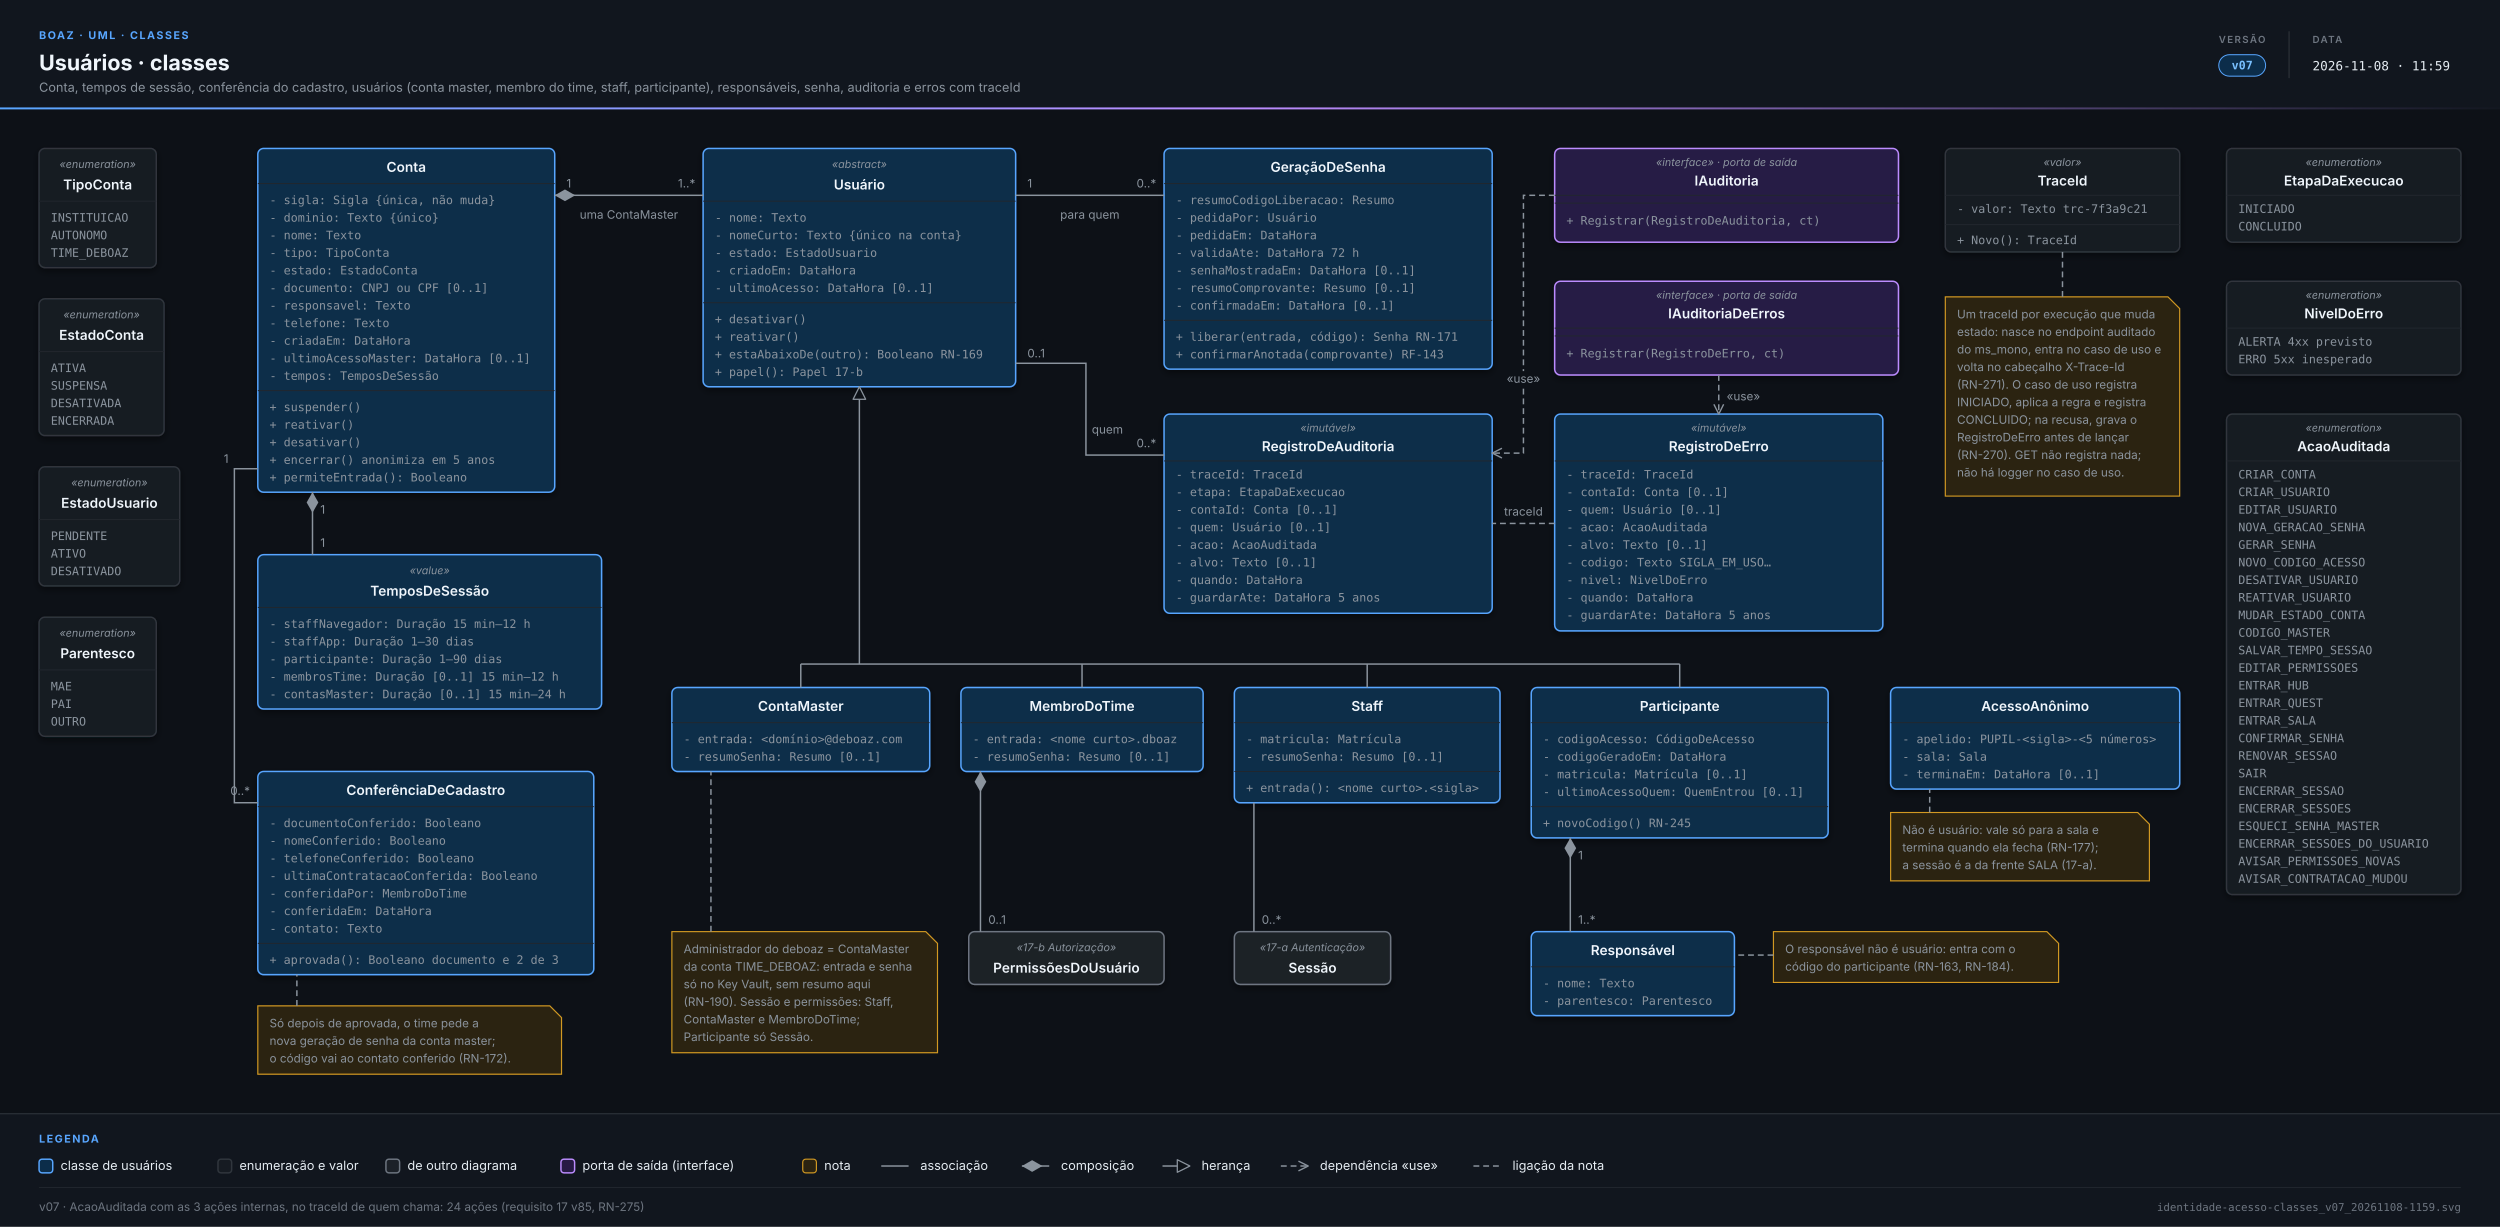
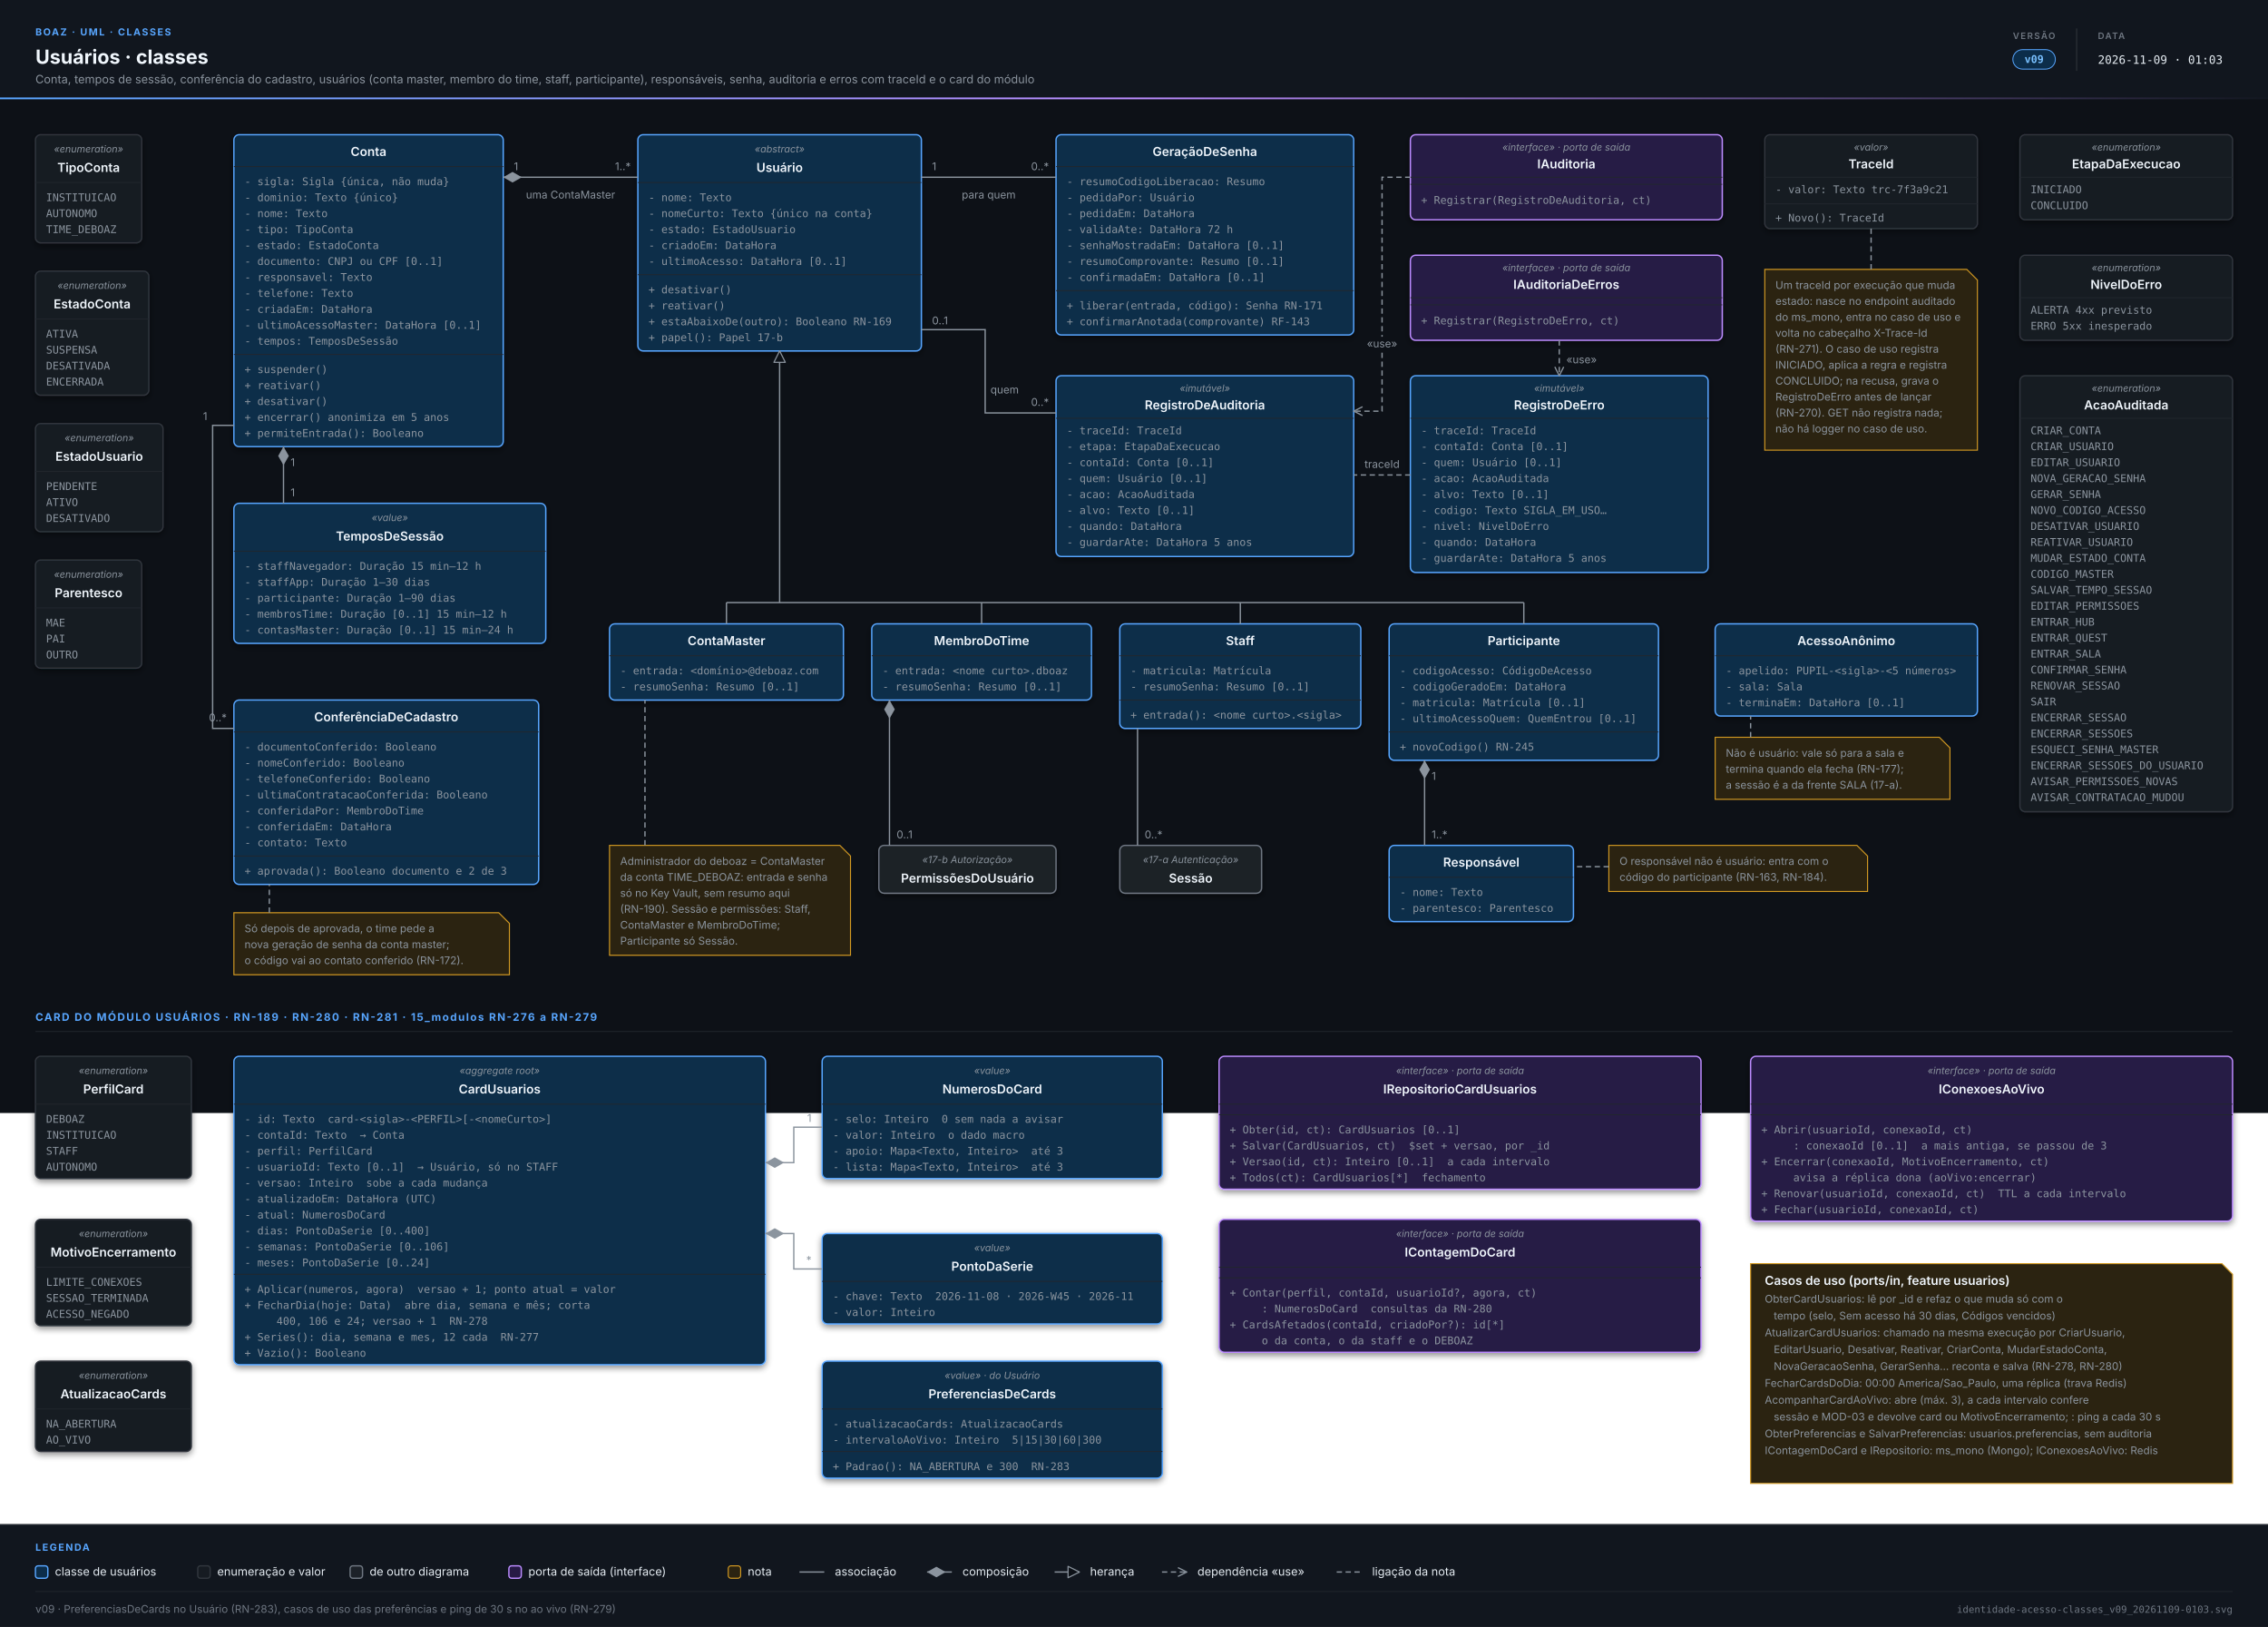
- <svg xmlns="http://www.w3.org/2000/svg" viewBox="0 0 2560 1256" width="2560" height="1256">
+ <svg xmlns="http://www.w3.org/2000/svg" viewBox="0 0 2560 1836" width="2560" height="1836">
  <style>
    /* ── base ─────────────────────────────────────────── */
    .bg            { fill: #0d1117; }
    :root          { background: #0d1117; } /* aberto sozinho no navegador, o fundo escuro cobre a janela toda */
    text           { font-family: Inter, "Segoe UI", Roboto, "Helvetica Neue", Helvetica, Arial, sans-serif; font-size: 13px; fill: #e6edf3; }
    .title         { font-size: 22px; font-weight: 700; fill: #f0f6fc; }
    .subtitle      { font-size: 13px; fill: #8b949e; }
    .section       { font-size: 12px; font-weight: 700; letter-spacing: 0.12em; fill: #58a6ff; }
    .label         { font-size: 13px; fill: #e6edf3; }
    .label-strong  { font-size: 14px; font-weight: 600; fill: #f0f6fc; }
    .label-underline { text-decoration: underline; }
    .muted         { font-size: 12px; fill: #8b949e; }
    .mono          { font-family: "JetBrains Mono", "SF Mono", Menlo, Consolas, monospace; font-size: 12px; fill: #8b949e; }
    .divider       { stroke: #21262d; stroke-width: 1; }
    .panel         { fill: #10151c; stroke: #21262d; stroke-width: 1; }

    /* ── nós: uma cor por papel, no máximo 4 por diagrama ── */
    .node          { fill: #161b22; stroke: #30363d; stroke-width: 1.5; }
    .node-face     { fill: #21262d; stroke: #30363d; stroke-width: 1.5; stroke-linejoin: round; }
    .node-blue     { fill: #0c2d4a; stroke: #58a6ff; stroke-width: 1.5; }
    .node-green    { fill: #0f2e1b; stroke: #3fb950; stroke-width: 1.5; }
    .node-purple   { fill: #271a45; stroke: #bc8cff; stroke-width: 1.5; }
    .node-orange   { fill: #3a2410; stroke: #f0883e; stroke-width: 1.5; }
    .node-red      { fill: #3b1219; stroke: #f85149; stroke-width: 1.5; }
    .node-external { fill: #1c2128; stroke: #6e7681; stroke-width: 1.5; }

    /* ── fronteiras (conta, região, rede, módulo) ─────── */
    .boundary       { fill: #161b22; fill-opacity: 0.35; stroke: #484f58; stroke-width: 1.2; stroke-dasharray: 6 4; }
    .boundary-label { font-size: 11px; font-weight: 600; letter-spacing: 0.08em; fill: #8b949e; }

    /* ── arestas e comunicação ─────────────────────────── */
    .edge          { fill: none; stroke: #8b949e; stroke-width: 1.5; }
    .edge-accent   { fill: none; stroke: #58a6ff; stroke-width: 1.8; }
    .edge-async    { stroke-dasharray: 6 4; }
    .edge-data     { stroke-dasharray: 1 5; stroke-linecap: round; stroke-width: 2.2; }
    .edge-label-bg { fill: #0d1117; }
    .arrow-head    { fill: #8b949e; }
    .arrow-accent  { fill: #58a6ff; }
    .lifeline      { stroke: #30363d; stroke-width: 1.2; stroke-dasharray: 4 4; }
    .chip          { fill: #21262d; stroke: #30363d; stroke-width: 1; }
    .chip-text     { font-family: "JetBrains Mono", "SF Mono", Menlo, Consolas, monospace; font-size: 11px; fill: #c9d1d9; }

    /* ── ícones neutros (#ic-*, #uml-*) ───────────────── */
    .ico           { fill: none; stroke: #c9d1d9; stroke-width: 1.5; stroke-linecap: round; stroke-linejoin: round; }
    .ico-fill      { fill: #c9d1d9; }
    .ico-solid     { fill: #161b22; stroke: #c9d1d9; stroke-width: 1.5; stroke-linejoin: round; }

    /* ── notação UML ───────────────────────────────────── */
    .ink           { fill: #e6edf3; }
    .ink-ring      { fill: none; stroke: #e6edf3; stroke-width: 1.5; }
    .node-note     { fill: #2b2311; stroke: #d29922; stroke-width: 1.2; }
    .uml-keyword   { font-size: 11px; font-style: italic; fill: #8b949e; }
    .activation    { fill: #21262d; stroke: #8b949e; stroke-width: 1.2; }
    .frame-tag     { fill: #21262d; stroke: #484f58; stroke-width: 1.2; }
    .frame-op      { font-size: 11px; font-weight: 700; fill: #c9d1d9; }
    .arrow-open    { fill: none; stroke: #8b949e; stroke-width: 1.4; stroke-linejoin: round; }
    .arrow-hollow  { fill: #0d1117; stroke: #8b949e; stroke-width: 1.2; stroke-linejoin: round; }

    /* ── marca d'água: topo e rodapé (seção 7) ────────── */
    .wm-band       { fill: #11161e; }
    .wm-accent     { fill: url(#marca-acento); }
    .wm-sep        { stroke: #30363d; stroke-width: 1; }
    .wm-frame      { fill: none; stroke: #30363d; stroke-width: 1; }
    .wm-eyebrow    { font-size: 11px; font-weight: 700; letter-spacing: 0.14em; fill: #58a6ff; }
    .wm-meta-label { font-size: 10px; font-weight: 600; letter-spacing: 0.14em; fill: #6e7681; }
    .wm-meta-value { font-family: "JetBrains Mono", "SF Mono", Menlo, Consolas, monospace; font-size: 13px; fill: #e6edf3; }
    .wm-badge      { fill: #0c2d4a; stroke: #58a6ff; stroke-width: 1; }
    .wm-badge-text { font-family: "JetBrains Mono", "SF Mono", Menlo, Consolas, monospace; font-size: 12px; font-weight: 700; fill: #79c0ff; }
    .wm-file       { font-family: "JetBrains Mono", "SF Mono", Menlo, Consolas, monospace; font-size: 11px; fill: #6e7681; }
    .footer        { font-size: 12px; fill: #6e7681; }
  </style>
  <defs>
    <marker id="seta" viewBox="0 0 10 10" refX="9" refY="5" markerWidth="7" markerHeight="7" orient="auto-start-reverse">
      <path d="M0,0 L10,5 L0,10 z" class="arrow-head" />
    </marker>
    <marker id="seta-destaque" viewBox="0 0 10 10" refX="9" refY="5" markerWidth="7" markerHeight="7" orient="auto-start-reverse">
      <path d="M0,0 L10,5 L0,10 z" class="arrow-accent" />
    </marker>
    <marker id="seta-aberta" viewBox="-1 -1 12 12" refX="10" refY="5" markerWidth="8" markerHeight="8" orient="auto-start-reverse">
      <path d="M0,0 L10,5 L0,10" class="arrow-open" />
    </marker>
    <marker id="heranca" viewBox="-1 -1 14 14" refX="12" refY="6" markerWidth="10" markerHeight="10" orient="auto-start-reverse">
      <path d="M0,0 L12,6 L0,12 z" class="arrow-hollow" />
    </marker>
    <marker id="extensao" viewBox="-1 -1 14 14" refX="12" refY="6" markerWidth="10" markerHeight="10" orient="auto-start-reverse">
      <path d="M0,0 L12,6 L0,12 z" class="arrow-head" />
    </marker>
    <marker id="composicao" viewBox="-1 -1 16 10" refX="14" refY="4" markerWidth="16" markerHeight="11" orient="auto-start-reverse">
      <path d="M0,4 L7,0 L14,4 L7,8 z" class="arrow-head" />
    </marker>
    <marker id="agregacao" viewBox="-1 -1 16 10" refX="14" refY="4" markerWidth="16" markerHeight="11" orient="auto-start-reverse">
      <path d="M0,4 L7,0 L14,4 L7,8 z" class="arrow-hollow" />
    </marker>
    <marker id="er-um" viewBox="0 0 16 12" refX="16" refY="6" markerWidth="16" markerHeight="12" markerUnits="userSpaceOnUse" orient="auto-start-reverse">
      <path d="M6,0 V12 M10,0 V12" class="arrow-open" />
    </marker>
    <marker id="er-muitos" viewBox="0 0 16 12" refX="16" refY="6" markerWidth="16" markerHeight="12" markerUnits="userSpaceOnUse" orient="auto-start-reverse">
      <path d="M4,0 V12 M6,6 L16,0 M6,6 L16,12" class="arrow-open" />
    </marker>
    <filter id="sombra" x="-10%" y="-10%" width="120%" height="140%">
      <feDropShadow dx="0" dy="3" stdDeviation="4" flood-color="#000000" flood-opacity="0.45" />
    </filter>
    <linearGradient id="marca-acento" x1="0" y1="0" x2="1" y2="0">
      <stop offset="0" stop-color="#58a6ff" />
      <stop offset="0.5" stop-color="#bc8cff" />
      <stop offset="1" stop-color="#bc8cff" stop-opacity="0" />
    </linearGradient>
  </defs>
  <rect class="bg" x="0" y="0" width="2560" height="1256" />
  <g id="marca-topo">
    <rect class="wm-band" x="0" y="0" width="2560" height="112" />
    <rect class="wm-accent" x="0" y="110" width="2560" height="2" />
    <text class="wm-eyebrow" x="40" y="40">BOAZ · UML · CLASSES</text>
    <text class="title" x="40" y="72">Usuários · classes</text>
-     <text class="subtitle" x="40" y="94">Conta, tempos de sessão, conferência do cadastro, usuários (conta master, membro do time, staff, participante), responsáveis, senha, auditoria e erros com traceId</text>
+     <text class="subtitle" x="40" y="94">Conta, tempos de sessão, conferência do cadastro, usuários (conta master, membro do time, staff, participante), responsáveis, senha, auditoria e erros com traceId e o card do módulo</text>
    <text class="wm-meta-label" x="2272" y="44">VERSÃO</text>
    <rect class="wm-badge" x="2272" y="56" width="48" height="22" rx="11" />
-     <text class="wm-badge-text" x="2296" y="71" text-anchor="middle">v07</text>
+     <text class="wm-badge-text" x="2296" y="71" text-anchor="middle">v09</text>
    <line class="wm-sep" x1="2344" y1="32" x2="2344" y2="80" />
    <text class="wm-meta-label" x="2368" y="44">DATA</text>
-     <text class="wm-meta-value" x="2368" y="72">2026-11-08 · 11:59</text>
+     <text class="wm-meta-value" x="2368" y="72">2026-11-09 · 01:03</text>
  </g>
  <g id="desenho" transform="translate(0,152)">
    <g id="tipo-conta" filter="url(#sombra)">
      <rect class="node" x="40" y="0" width="120" height="122" rx="6" />
    </g>
    <text class="uml-keyword" x="100.0" y="20" text-anchor="middle">«enumeration»</text>
    <text class="label-strong" x="100.0" y="42" text-anchor="middle">TipoConta</text>
    <line class="divider" x1="40" y1="54" x2="160" y2="54" />
    <text class="mono" x="52" y="75">INSTITUICAO</text>
    <text class="mono" x="52" y="93">AUTONOMO</text>
    <text class="mono" x="52" y="111">TIME_DEBOAZ</text>
    <g id="estado-conta" filter="url(#sombra)">
      <rect class="node" x="40" y="154" width="128" height="140" rx="6" />
    </g>
    <text class="uml-keyword" x="104.0" y="174" text-anchor="middle">«enumeration»</text>
    <text class="label-strong" x="104.0" y="196" text-anchor="middle">EstadoConta</text>
    <line class="divider" x1="40" y1="208" x2="168" y2="208" />
    <text class="mono" x="52" y="229">ATIVA</text>
    <text class="mono" x="52" y="247">SUSPENSA</text>
    <text class="mono" x="52" y="265">DESATIVADA</text>
    <text class="mono" x="52" y="283">ENCERRADA</text>
    <g id="estado-usuario" filter="url(#sombra)">
      <rect class="node" x="40" y="326" width="144" height="122" rx="6" />
    </g>
    <text class="uml-keyword" x="112.0" y="346" text-anchor="middle">«enumeration»</text>
    <text class="label-strong" x="112.0" y="368" text-anchor="middle">EstadoUsuario</text>
    <line class="divider" x1="40" y1="380" x2="184" y2="380" />
    <text class="mono" x="52" y="401">PENDENTE</text>
    <text class="mono" x="52" y="419">ATIVO</text>
    <text class="mono" x="52" y="437">DESATIVADO</text>
    <g id="parentesco" filter="url(#sombra)">
      <rect class="node" x="40" y="480" width="120" height="122" rx="6" />
    </g>
    <text class="uml-keyword" x="100.0" y="500" text-anchor="middle">«enumeration»</text>
    <text class="label-strong" x="100.0" y="522" text-anchor="middle">Parentesco</text>
    <line class="divider" x1="40" y1="534" x2="160" y2="534" />
    <text class="mono" x="52" y="555">MAE</text>
    <text class="mono" x="52" y="573">PAI</text>
    <text class="mono" x="52" y="591">OUTRO</text>
    <g id="conta" filter="url(#sombra)">
      <rect class="node-blue" x="264" y="0" width="304" height="352" rx="6" />
    </g>
    <text class="label-strong" x="416.0" y="24" text-anchor="middle">Conta</text>
    <line class="divider" x1="264" y1="36" x2="568" y2="36" />
    <text class="mono" x="276" y="57">- sigla: Sigla {única, não muda}</text>
    <text class="mono" x="276" y="75">- dominio: Texto {único}</text>
    <text class="mono" x="276" y="93">- nome: Texto</text>
    <text class="mono" x="276" y="111">- tipo: TipoConta</text>
    <text class="mono" x="276" y="129">- estado: EstadoConta</text>
    <text class="mono" x="276" y="147">- documento: CNPJ ou CPF [0..1]</text>
    <text class="mono" x="276" y="165">- responsavel: Texto</text>
    <text class="mono" x="276" y="183">- telefone: Texto</text>
    <text class="mono" x="276" y="201">- criadaEm: DataHora</text>
    <text class="mono" x="276" y="219">- ultimoAcessoMaster: DataHora [0..1]</text>
    <text class="mono" x="276" y="237">- tempos: TemposDeSessão</text>
    <line class="divider" x1="264" y1="248" x2="568" y2="248" />
    <text class="mono" x="276" y="269">+ suspender()</text>
    <text class="mono" x="276" y="287">+ reativar()</text>
    <text class="mono" x="276" y="305">+ desativar()</text>
    <text class="mono" x="276" y="323">+ encerrar()  anonimiza em 5 anos</text>
    <text class="mono" x="276" y="341">+ permiteEntrada(): Booleano</text>
    <g id="tempos" filter="url(#sombra)">
      <rect class="node-blue" x="264" y="416" width="352" height="158" rx="6" />
    </g>
    <text class="uml-keyword" x="440.0" y="436" text-anchor="middle">«value»</text>
    <text class="label-strong" x="440.0" y="458" text-anchor="middle">TemposDeSessão</text>
    <line class="divider" x1="264" y1="470" x2="616" y2="470" />
    <text class="mono" x="276" y="491">- staffNavegador: Duração  15 min–12 h</text>
    <text class="mono" x="276" y="509">- staffApp: Duração  1–30 dias</text>
    <text class="mono" x="276" y="527">- participante: Duração  1–90 dias</text>
    <text class="mono" x="276" y="545">- membrosTime: Duração [0..1]  15 min–12 h</text>
    <text class="mono" x="276" y="563">- contasMaster: Duração [0..1]  15 min–24 h</text>
    <g id="conferencia" filter="url(#sombra)">
      <rect class="node-blue" x="264" y="638" width="344" height="208" rx="6" />
    </g>
    <text class="label-strong" x="436.0" y="662" text-anchor="middle">ConferênciaDeCadastro</text>
    <line class="divider" x1="264" y1="674" x2="608" y2="674" />
    <text class="mono" x="276" y="695">- documentoConferido: Booleano</text>
    <text class="mono" x="276" y="713">- nomeConferido: Booleano</text>
    <text class="mono" x="276" y="731">- telefoneConferido: Booleano</text>
    <text class="mono" x="276" y="749">- ultimaContratacaoConferida: Booleano</text>
    <text class="mono" x="276" y="767">- conferidaPor: MembroDoTime</text>
    <text class="mono" x="276" y="785">- conferidaEm: DataHora</text>
    <text class="mono" x="276" y="803">- contato: Texto</text>
    <line class="divider" x1="264" y1="814" x2="608" y2="814" />
    <text class="mono" x="276" y="835">+ aprovada(): Booleano  documento e 2 de 3</text>
    <g id="usuario" filter="url(#sombra)">
      <rect class="node-blue" x="720" y="0" width="320" height="244" rx="6" />
    </g>
    <text class="uml-keyword" x="880.0" y="20" text-anchor="middle">«abstract»</text>
    <text class="label-strong" x="880.0" y="42" text-anchor="middle">Usuário</text>
    <line class="divider" x1="720" y1="54" x2="1040" y2="54" />
    <text class="mono" x="732" y="75">- nome: Texto</text>
    <text class="mono" x="732" y="93">- nomeCurto: Texto {único na conta}</text>
    <text class="mono" x="732" y="111">- estado: EstadoUsuario</text>
    <text class="mono" x="732" y="129">- criadoEm: DataHora</text>
    <text class="mono" x="732" y="147">- ultimoAcesso: DataHora [0..1]</text>
    <line class="divider" x1="720" y1="158" x2="1040" y2="158" />
    <text class="mono" x="732" y="179">+ desativar()</text>
    <text class="mono" x="732" y="197">+ reativar()</text>
    <text class="mono" x="732" y="215">+ estaAbaixoDe(outro): Booleano  RN-169</text>
    <text class="mono" x="732" y="233">+ papel(): Papel  17-b</text>
    <g id="geracao" filter="url(#sombra)">
      <rect class="node-blue" x="1192" y="0" width="336" height="226" rx="6" />
    </g>
    <text class="label-strong" x="1360.0" y="24" text-anchor="middle">GeraçãoDeSenha</text>
    <line class="divider" x1="1192" y1="36" x2="1528" y2="36" />
    <text class="mono" x="1204" y="57">- resumoCodigoLiberacao: Resumo</text>
    <text class="mono" x="1204" y="75">- pedidaPor: Usuário</text>
    <text class="mono" x="1204" y="93">- pedidaEm: DataHora</text>
    <text class="mono" x="1204" y="111">- validaAte: DataHora  72 h</text>
    <text class="mono" x="1204" y="129">- senhaMostradaEm: DataHora [0..1]</text>
    <text class="mono" x="1204" y="147">- resumoComprovante: Resumo [0..1]</text>
    <text class="mono" x="1204" y="165">- confirmadaEm: DataHora [0..1]</text>
    <line class="divider" x1="1192" y1="176" x2="1528" y2="176" />
    <text class="mono" x="1204" y="197">+ liberar(entrada, código): Senha  RN-171</text>
    <text class="mono" x="1204" y="215">+ confirmarAnotada(comprovante)  RF-143</text>
    <g id="auditoria" filter="url(#sombra)">
      <rect class="node-blue" x="1192" y="272" width="336" height="204" rx="6" />
    </g>
    <text class="uml-keyword" x="1360.0" y="290" text-anchor="middle">«imutável»</text>
    <text class="label-strong" x="1360.0" y="310" text-anchor="middle">RegistroDeAuditoria</text>
    <line class="divider" x1="1192" y1="320" x2="1528" y2="320" />
    <text class="mono" x="1204" y="338">- traceId: TraceId</text>
    <text class="mono" x="1204" y="356">- etapa: EtapaDaExecucao</text>
    <text class="mono" x="1204" y="374">- contaId: Conta [0..1]</text>
    <text class="mono" x="1204" y="392">- quem: Usuário [0..1]</text>
    <text class="mono" x="1204" y="410">- acao: AcaoAuditada</text>
    <text class="mono" x="1204" y="428">- alvo: Texto [0..1]</text>
    <text class="mono" x="1204" y="446">- quando: DataHora</text>
    <text class="mono" x="1204" y="464">- guardarAte: DataHora  5 anos</text>
    <g id="registro-erro" filter="url(#sombra)">
      <rect class="node-blue" x="1592" y="272" width="336" height="222" rx="6" />
    </g>
    <text class="uml-keyword" x="1760.0" y="290" text-anchor="middle">«imutável»</text>
    <text class="label-strong" x="1760.0" y="310" text-anchor="middle">RegistroDeErro</text>
    <line class="divider" x1="1592" y1="320" x2="1928" y2="320" />
    <text class="mono" x="1604" y="338">- traceId: TraceId</text>
    <text class="mono" x="1604" y="356">- contaId: Conta [0..1]</text>
    <text class="mono" x="1604" y="374">- quem: Usuário [0..1]</text>
    <text class="mono" x="1604" y="392">- acao: AcaoAuditada</text>
    <text class="mono" x="1604" y="410">- alvo: Texto [0..1]</text>
    <text class="mono" x="1604" y="428">- codigo: Texto  SIGLA_EM_USO…</text>
    <text class="mono" x="1604" y="446">- nivel: NivelDoErro</text>
    <text class="mono" x="1604" y="464">- quando: DataHora</text>
    <text class="mono" x="1604" y="482">- guardarAte: DataHora  5 anos</text>
    <g id="porta-auditoria" filter="url(#sombra)">
      <rect class="node-purple" x="1592" y="0" width="352" height="96" rx="6" />
    </g>
    <text class="uml-keyword" x="1768.0" y="18" text-anchor="middle">«interface» · porta de saída</text>
    <text class="label-strong" x="1768.0" y="38" text-anchor="middle">IAuditoria</text>
    <line class="divider" x1="1592" y1="48" x2="1944" y2="48" />
    <line class="divider" x1="1592" y1="56" x2="1944" y2="56" />
    <text class="mono" x="1604" y="78">+ Registrar(RegistroDeAuditoria, ct)</text>
    <g id="porta-auditoria-erros" filter="url(#sombra)">
      <rect class="node-purple" x="1592" y="136" width="352" height="96" rx="6" />
    </g>
    <text class="uml-keyword" x="1768.0" y="154" text-anchor="middle">«interface» · porta de saída</text>
    <text class="label-strong" x="1768.0" y="174" text-anchor="middle">IAuditoriaDeErros</text>
    <line class="divider" x1="1592" y1="184" x2="1944" y2="184" />
    <line class="divider" x1="1592" y1="192" x2="1944" y2="192" />
    <text class="mono" x="1604" y="214">+ Registrar(RegistroDeErro, ct)</text>
    <g id="trace-id" filter="url(#sombra)">
      <rect class="node" x="1992" y="0" width="240" height="106" rx="6" />
    </g>
    <text class="uml-keyword" x="2112.0" y="18" text-anchor="middle">«valor»</text>
    <text class="label-strong" x="2112.0" y="38" text-anchor="middle">TraceId</text>
    <line class="divider" x1="1992" y1="48" x2="2232" y2="48" />
    <text class="mono" x="2004" y="66">- valor: Texto  trc-7f3a9c21</text>
    <line class="divider" x1="1992" y1="78" x2="2232" y2="78" />
    <text class="mono" x="2004" y="98">+ Novo(): TraceId</text>
    <g id="etapa-execucao" filter="url(#sombra)">
      <rect class="node" x="2280" y="0" width="240" height="96" rx="6" />
    </g>
    <text class="uml-keyword" x="2400.0" y="18" text-anchor="middle">«enumeration»</text>
    <text class="label-strong" x="2400.0" y="38" text-anchor="middle">EtapaDaExecucao</text>
    <line class="divider" x1="2280" y1="48" x2="2520" y2="48" />
    <text class="mono" x="2292" y="66">INICIADO</text>
    <text class="mono" x="2292" y="84">CONCLUIDO</text>
    <g id="nivel-erro" filter="url(#sombra)">
      <rect class="node" x="2280" y="136" width="240" height="96" rx="6" />
    </g>
    <text class="uml-keyword" x="2400.0" y="154" text-anchor="middle">«enumeration»</text>
    <text class="label-strong" x="2400.0" y="174" text-anchor="middle">NivelDoErro</text>
    <line class="divider" x1="2280" y1="184" x2="2520" y2="184" />
    <text class="mono" x="2292" y="202">ALERTA  4xx previsto</text>
    <text class="mono" x="2292" y="220">ERRO  5xx inesperado</text>
    <g id="acao-auditada" filter="url(#sombra)">
      <rect class="node" x="2280" y="272" width="240" height="492" rx="6" />
    </g>
    <text class="uml-keyword" x="2400.0" y="290" text-anchor="middle">«enumeration»</text>
    <text class="label-strong" x="2400.0" y="310" text-anchor="middle">AcaoAuditada</text>
    <line class="divider" x1="2280" y1="320" x2="2520" y2="320" />
    <text class="mono" x="2292" y="338">CRIAR_CONTA</text>
    <text class="mono" x="2292" y="356">CRIAR_USUARIO</text>
    <text class="mono" x="2292" y="374">EDITAR_USUARIO</text>
    <text class="mono" x="2292" y="392">NOVA_GERACAO_SENHA</text>
    <text class="mono" x="2292" y="410">GERAR_SENHA</text>
    <text class="mono" x="2292" y="428">NOVO_CODIGO_ACESSO</text>
    <text class="mono" x="2292" y="446">DESATIVAR_USUARIO</text>
    <text class="mono" x="2292" y="464">REATIVAR_USUARIO</text>
    <text class="mono" x="2292" y="482">MUDAR_ESTADO_CONTA</text>
    <text class="mono" x="2292" y="500">CODIGO_MASTER</text>
    <text class="mono" x="2292" y="518">SALVAR_TEMPO_SESSAO</text>
    <text class="mono" x="2292" y="536">EDITAR_PERMISSOES</text>
    <text class="mono" x="2292" y="554">ENTRAR_HUB</text>
    <text class="mono" x="2292" y="572">ENTRAR_QUEST</text>
    <text class="mono" x="2292" y="590">ENTRAR_SALA</text>
    <text class="mono" x="2292" y="608">CONFIRMAR_SENHA</text>
    <text class="mono" x="2292" y="626">RENOVAR_SESSAO</text>
    <text class="mono" x="2292" y="644">SAIR</text>
    <text class="mono" x="2292" y="662">ENCERRAR_SESSAO</text>
    <text class="mono" x="2292" y="680">ENCERRAR_SESSOES</text>
    <text class="mono" x="2292" y="698">ESQUECI_SENHA_MASTER</text>
    <text class="mono" x="2292" y="716">ENCERRAR_SESSOES_DO_USUARIO</text>
    <text class="mono" x="2292" y="734">AVISAR_PERMISSOES_NOVAS</text>
    <text class="mono" x="2292" y="752">AVISAR_CONTRATACAO_MUDOU</text>
    <path class="edge edge-async" d="M1592,48 L1560,48 L1560,312 L1528,312" marker-end="url(#seta-aberta)" />
    <rect class="edge-label-bg" x="1534" y="228" width="52" height="16" />
    <text class="muted" x="1560" y="240" text-anchor="middle">«use»</text>
    <path class="edge edge-async" d="M1760,232 L1760,272" marker-end="url(#seta-aberta)" />
    <text class="muted" x="1768" y="258" text-anchor="start">«use»</text>
    <path class="edge edge-async" d="M1592,384 L1528,384" />
    <rect class="edge-label-bg" x="1534" y="364" width="52" height="16" />
    <text class="muted" x="1560" y="376" text-anchor="middle">traceId</text>
    <path class="node-note" d="M1992,152 H2220 L2232,164 V356 H1992 Z" />
    <text class="muted" x="2004" y="174" text-anchor="start">Um traceId por execução que muda</text>
    <text class="muted" x="2004" y="192" text-anchor="start">estado: nasce no endpoint auditado</text>
    <text class="muted" x="2004" y="210" text-anchor="start">do ms_mono, entra no caso de uso e</text>
    <text class="muted" x="2004" y="228" text-anchor="start">volta no cabeçalho X-Trace-Id</text>
    <text class="muted" x="2004" y="246" text-anchor="start">(RN-271). O caso de uso registra</text>
    <text class="muted" x="2004" y="264" text-anchor="start">INICIADO, aplica a regra e registra</text>
    <text class="muted" x="2004" y="282" text-anchor="start">CONCLUIDO; na recusa, grava o</text>
    <text class="muted" x="2004" y="300" text-anchor="start">RegistroDeErro antes de lançar</text>
    <text class="muted" x="2004" y="318" text-anchor="start">(RN-270). GET não registra nada;</text>
    <text class="muted" x="2004" y="336" text-anchor="start">não há logger no caso de uso.</text>
    <path class="edge edge-async" d="M2112,152 L2112,106" />
    <g id="master" filter="url(#sombra)">
      <rect class="node-blue" x="688" y="552" width="264" height="86" rx="6" />
    </g>
    <text class="label-strong" x="820.0" y="576" text-anchor="middle">ContaMaster</text>
    <line class="divider" x1="688" y1="588" x2="952" y2="588" />
    <text class="mono" x="700" y="609">- entrada: &lt;domínio&gt;@deboaz.com</text>
    <text class="mono" x="700" y="627">- resumoSenha: Resumo [0..1]</text>
    <g id="membro" filter="url(#sombra)">
      <rect class="node-blue" x="984" y="552" width="248" height="86" rx="6" />
    </g>
    <text class="label-strong" x="1108.0" y="576" text-anchor="middle">MembroDoTime</text>
    <line class="divider" x1="984" y1="588" x2="1232" y2="588" />
    <text class="mono" x="996" y="609">- entrada: &lt;nome curto&gt;.dboaz</text>
    <text class="mono" x="996" y="627">- resumoSenha: Resumo [0..1]</text>
    <g id="staff" filter="url(#sombra)">
      <rect class="node-blue" x="1264" y="552" width="272" height="118" rx="6" />
    </g>
    <text class="label-strong" x="1400.0" y="576" text-anchor="middle">Staff</text>
    <line class="divider" x1="1264" y1="588" x2="1536" y2="588" />
    <text class="mono" x="1276" y="609">- matricula: Matrícula</text>
    <text class="mono" x="1276" y="627">- resumoSenha: Resumo [0..1]</text>
    <line class="divider" x1="1264" y1="638" x2="1536" y2="638" />
    <text class="mono" x="1276" y="659">+ entrada(): &lt;nome curto&gt;.&lt;sigla&gt;</text>
    <g id="participante" filter="url(#sombra)">
      <rect class="node-blue" x="1568" y="552" width="304" height="154" rx="6" />
    </g>
    <text class="label-strong" x="1720.0" y="576" text-anchor="middle">Participante</text>
    <line class="divider" x1="1568" y1="588" x2="1872" y2="588" />
    <text class="mono" x="1580" y="609">- codigoAcesso: CódigoDeAcesso</text>
    <text class="mono" x="1580" y="627">- codigoGeradoEm: DataHora</text>
    <text class="mono" x="1580" y="645">- matricula: Matrícula [0..1]</text>
    <text class="mono" x="1580" y="663">- ultimoAcessoQuem: QuemEntrou [0..1]</text>
    <line class="divider" x1="1568" y1="674" x2="1872" y2="674" />
    <text class="mono" x="1580" y="695">+ novoCodigo()  RN-245</text>
    <path class="edge" d="M820,552 L820,528" />
    <path class="edge" d="M1108,552 L1108,528" />
    <path class="edge" d="M1400,552 L1400,528" />
    <path class="edge" d="M1720,552 L1720,528" />
    <path class="edge" d="M820,528 L1720,528" />
    <path class="edge" d="M880,528 L880,244" marker-end="url(#heranca)" />
    <g id="responsavel" filter="url(#sombra)">
      <rect class="node-blue" x="1568" y="802" width="208" height="86" rx="6" />
    </g>
    <text class="label-strong" x="1672.0" y="826" text-anchor="middle">Responsável</text>
    <line class="divider" x1="1568" y1="838" x2="1776" y2="838" />
    <text class="mono" x="1580" y="859">- nome: Texto</text>
    <text class="mono" x="1580" y="877">- parentesco: Parentesco</text>
    <g id="anonimo" filter="url(#sombra)">
      <rect class="node-blue" x="1936" y="552" width="296" height="104" rx="6" />
    </g>
    <text class="label-strong" x="2084.0" y="576" text-anchor="middle">AcessoAnônimo</text>
    <line class="divider" x1="1936" y1="588" x2="2232" y2="588" />
    <text class="mono" x="1948" y="609">- apelido: PUPIL-&lt;sigla&gt;-&lt;5 números&gt;</text>
    <text class="mono" x="1948" y="627">- sala: Sala</text>
    <text class="mono" x="1948" y="645">- terminaEm: DataHora [0..1]</text>
    <g id="sessao" filter="url(#sombra)">
      <rect class="node-external" x="1264" y="802" width="160" height="54" rx="6" />
    </g>
    <text class="uml-keyword" x="1344.0" y="822" text-anchor="middle">«17-a Autenticação»</text>
    <text class="label-strong" x="1344.0" y="844" text-anchor="middle">Sessão</text>
    <g id="permissoes" filter="url(#sombra)">
      <rect class="node-external" x="992" y="802" width="200" height="54" rx="6" />
    </g>
    <text class="uml-keyword" x="1092.0" y="822" text-anchor="middle">«17-b Autorização»</text>
    <text class="label-strong" x="1092.0" y="844" text-anchor="middle">PermissõesDoUsuário</text>
    <path class="edge" d="M568,48 L720,48" marker-start="url(#composicao)" />
    <text class="muted" x="580" y="40" text-anchor="start">1</text>
    <text class="muted" x="712" y="40" text-anchor="end">1..*</text>
    <text class="muted" x="644" y="72" text-anchor="middle">uma ContaMaster</text>
    <path class="edge" d="M320,352 L320,416" marker-start="url(#composicao)" />
    <text class="muted" x="328" y="374" text-anchor="start">1</text>
    <text class="muted" x="328" y="408" text-anchor="start">1</text>
    <path class="edge" d="M264,328 L240,328 L240,670 L264,670" />
    <text class="muted" x="234" y="322" text-anchor="end">1</text>
    <text class="muted" x="256" y="662" text-anchor="end">0..*</text>
    <path class="edge" d="M1040,48 L1192,48" />
    <text class="muted" x="1052" y="40" text-anchor="start">1</text>
    <text class="muted" x="1184" y="40" text-anchor="end">0..*</text>
    <text class="muted" x="1116" y="72" text-anchor="middle">para quem</text>
    <path class="edge" d="M1040,220 L1112,220 L1112,314 L1192,314" />
    <text class="muted" x="1052" y="214" text-anchor="start">0..1</text>
    <text class="muted" x="1184" y="306" text-anchor="end">0..*</text>
    <text class="muted" x="1118" y="292" text-anchor="start">quem</text>
    <path class="edge" d="M1608,706 L1608,802" marker-start="url(#composicao)" />
    <text class="muted" x="1616" y="728" text-anchor="start">1</text>
    <text class="muted" x="1616" y="794" text-anchor="start">1..*</text>
    <path class="edge" d="M1284,670 L1284,802" />
    <text class="muted" x="1292" y="794" text-anchor="start">0..*</text>
    <path class="edge" d="M1004,638 L1004,802" marker-start="url(#composicao)" />
    <text class="muted" x="1012" y="794" text-anchor="start">0..1</text>
    <path class="node-note" d="M1816,802 H2096 L2108,814 V854 H1816 Z" />
    <text class="muted" x="1828" y="824" text-anchor="start">O responsável não é usuário: entra com o</text>
    <text class="muted" x="1828" y="842" text-anchor="start">código do participante (RN-163, RN-184).</text>
    <path class="edge edge-async" d="M1816,826 L1776,826" />
    <path class="node-note" d="M1936,680 H2189 L2201,692 V750 H1936 Z" />
    <text class="muted" x="1948" y="702" text-anchor="start">Não é usuário: vale só para a sala e</text>
    <text class="muted" x="1948" y="720" text-anchor="start">termina quando ela fecha (RN-177);</text>
    <text class="muted" x="1948" y="738" text-anchor="start">a sessão é a da frente SALA (17-a).</text>
    <path class="edge edge-async" d="M1976,680 L1976,656" />
    <path class="node-note" d="M688,802 H948 L960,814 V926 H688 Z" />
    <text class="muted" x="700" y="824" text-anchor="start">Administrador do deboaz = ContaMaster</text>
    <text class="muted" x="700" y="842" text-anchor="start">da conta TIME_DEBOAZ: entrada e senha</text>
    <text class="muted" x="700" y="860" text-anchor="start">só no Key Vault, sem resumo aqui</text>
    <text class="muted" x="700" y="878" text-anchor="start">(RN-190). Sessão e permissões: Staff,</text>
    <text class="muted" x="700" y="896" text-anchor="start">ContaMaster e MembroDoTime;</text>
    <text class="muted" x="700" y="914" text-anchor="start">Participante só Sessão.</text>
    <path class="edge edge-async" d="M728,802 L728,638" />
    <path class="node-note" d="M264,878 H563 L575,890 V948 H264 Z" />
    <text class="muted" x="276" y="900" text-anchor="start">Só depois de aprovada, o time pede a</text>
    <text class="muted" x="276" y="918" text-anchor="start">nova geração de senha da conta master;</text>
    <text class="muted" x="276" y="936" text-anchor="start">o código vai ao contato conferido (RN-172).</text>
    <path class="edge edge-async" d="M304,878 L304,846" />
+     <g id="secao-card">
+       <text class="section" x="40" y="1000">CARD DO MÓDULO USUÁRIOS · RN-189 · RN-280 · RN-281 · 15_modulos RN-276 a RN-279</text>
+       <line class="divider" x1="40" y1="1012" x2="2520" y2="1012" />
+     </g>
+     <g id="perfil-card" filter="url(#sombra)">
+       <rect class="node" x="40" y="1040" width="176" height="138" rx="6" />
+     </g>
+     <text class="uml-keyword" x="128.0" y="1060" text-anchor="middle">«enumeration»</text>
+     <text class="label-strong" x="128.0" y="1082" text-anchor="middle">PerfilCard</text>
+     <line class="divider" x1="40" y1="1094" x2="216" y2="1094" />
+     <text class="mono" x="52" y="1115" xml:space="preserve">DEBOAZ</text>
+     <text class="mono" x="52" y="1133" xml:space="preserve">INSTITUICAO</text>
+     <text class="mono" x="52" y="1151" xml:space="preserve">STAFF</text>
+     <text class="mono" x="52" y="1169" xml:space="preserve">AUTONOMO</text>
+     <g id="motivo-encerramento" filter="url(#sombra)">
+       <rect class="node" x="40" y="1224" width="176" height="120" rx="6" />
+     </g>
+     <text class="uml-keyword" x="128.0" y="1244" text-anchor="middle">«enumeration»</text>
+     <text class="label-strong" x="128.0" y="1266" text-anchor="middle">MotivoEncerramento</text>
+     <line class="divider" x1="40" y1="1278" x2="216" y2="1278" />
+     <text class="mono" x="52" y="1299" xml:space="preserve">LIMITE_CONEXOES</text>
+     <text class="mono" x="52" y="1317" xml:space="preserve">SESSAO_TERMINADA</text>
+     <text class="mono" x="52" y="1335" xml:space="preserve">ACESSO_NEGADO</text>
+     <g id="card-usuarios" filter="url(#sombra)">
+       <rect class="node-blue" x="264" y="1040" width="600" height="348" rx="6" />
+     </g>
+     <text class="uml-keyword" x="564.0" y="1060" text-anchor="middle">«aggregate root»</text>
+     <text class="label-strong" x="564.0" y="1082" text-anchor="middle">CardUsuarios</text>
+     <line class="divider" x1="264" y1="1094" x2="864" y2="1094" />
+     <text class="mono" x="276" y="1115" xml:space="preserve">- id: Texto  card-&lt;sigla&gt;-&lt;PERFIL&gt;[-&lt;nomeCurto&gt;]</text>
+     <text class="mono" x="276" y="1133" xml:space="preserve">- contaId: Texto  → Conta</text>
+     <text class="mono" x="276" y="1151" xml:space="preserve">- perfil: PerfilCard</text>
+     <text class="mono" x="276" y="1169" xml:space="preserve">- usuarioId: Texto [0..1]  → Usuário, só no STAFF</text>
+     <text class="mono" x="276" y="1187" xml:space="preserve">- versao: Inteiro  sobe a cada mudança</text>
+     <text class="mono" x="276" y="1205" xml:space="preserve">- atualizadoEm: DataHora (UTC)</text>
+     <text class="mono" x="276" y="1223" xml:space="preserve">- atual: NumerosDoCard</text>
+     <text class="mono" x="276" y="1241" xml:space="preserve">- dias: PontoDaSerie [0..400]</text>
+     <text class="mono" x="276" y="1259" xml:space="preserve">- semanas: PontoDaSerie [0..106]</text>
+     <text class="mono" x="276" y="1277" xml:space="preserve">- meses: PontoDaSerie [0..24]</text>
+     <line class="divider" x1="264" y1="1286" x2="864" y2="1286" />
+     <text class="mono" x="276" y="1307" xml:space="preserve">+ Aplicar(numeros, agora)  versao + 1; ponto atual = valor</text>
+     <text class="mono" x="276" y="1325" xml:space="preserve">+ FecharDia(hoje: Data)  abre dia, semana e mês; corta</text>
+     <text class="mono" x="276" y="1343" xml:space="preserve">     400, 106 e 24; versao + 1  RN-278</text>
+     <text class="mono" x="276" y="1361" xml:space="preserve">+ Series(): dia, semana e mes, 12 cada  RN-277</text>
+     <text class="mono" x="276" y="1379" xml:space="preserve">+ Vazio(): Booleano</text>
+     <g id="numeros-card" filter="url(#sombra)">
+       <rect class="node-blue" x="928" y="1040" width="384" height="138" rx="6" />
+     </g>
+     <text class="uml-keyword" x="1120.0" y="1060" text-anchor="middle">«value»</text>
+     <text class="label-strong" x="1120.0" y="1082" text-anchor="middle">NumerosDoCard</text>
+     <line class="divider" x1="928" y1="1094" x2="1312" y2="1094" />
+     <text class="mono" x="940" y="1115" xml:space="preserve">- selo: Inteiro  0 sem nada a avisar</text>
+     <text class="mono" x="940" y="1133" xml:space="preserve">- valor: Inteiro  o dado macro</text>
+     <text class="mono" x="940" y="1151" xml:space="preserve">- apoio: Mapa&lt;Texto, Inteiro&gt;  até 3</text>
+     <text class="mono" x="940" y="1169" xml:space="preserve">- lista: Mapa&lt;Texto, Inteiro&gt;  até 3</text>
+     <g id="ponto-serie" filter="url(#sombra)">
+       <rect class="node-blue" x="928" y="1240" width="384" height="102" rx="6" />
+     </g>
+     <text class="uml-keyword" x="1120.0" y="1260" text-anchor="middle">«value»</text>
+     <text class="label-strong" x="1120.0" y="1282" text-anchor="middle">PontoDaSerie</text>
+     <line class="divider" x1="928" y1="1294" x2="1312" y2="1294" />
+     <text class="mono" x="940" y="1315" xml:space="preserve">- chave: Texto  2026-11-08 · 2026-W45 · 2026-11</text>
+     <text class="mono" x="940" y="1333" xml:space="preserve">- valor: Inteiro</text>
+     <path class="edge" d="M864,1160 H896 V1120 H928" marker-start="url(#composicao)" />
+     <path class="edge" d="M864,1240 H896 V1280 H928" />
+     <path class="edge" d="M864,1240 H880" marker-start="url(#composicao)" />
+     <text class="muted" x="916" y="1114" text-anchor="end">1</text>
+     <text class="muted" x="916" y="1274" text-anchor="end">*</text>
+     <g id="atualizacao-cards" filter="url(#sombra)">
+       <rect class="node" x="40" y="1384" width="176" height="102" rx="6" />
+     </g>
+     <text class="uml-keyword" x="128.0" y="1404" text-anchor="middle">«enumeration»</text>
+     <text class="label-strong" x="128.0" y="1426" text-anchor="middle">AtualizacaoCards</text>
+     <line class="divider" x1="40" y1="1438" x2="216" y2="1438" />
+     <text class="mono" x="52" y="1459" xml:space="preserve">NA_ABERTURA</text>
+     <text class="mono" x="52" y="1477" xml:space="preserve">AO_VIVO</text>
+     <g id="preferencias-cards" filter="url(#sombra)">
+       <rect class="node-blue" x="928" y="1384" width="384" height="132" rx="6" />
+     </g>
+     <text class="uml-keyword" x="1120.0" y="1404" text-anchor="middle">«value» · do Usuário</text>
+     <text class="label-strong" x="1120.0" y="1426" text-anchor="middle">PreferenciasDeCards</text>
+     <line class="divider" x1="928" y1="1438" x2="1312" y2="1438" />
+     <text class="mono" x="940" y="1459" xml:space="preserve">- atualizacaoCards: AtualizacaoCards</text>
+     <text class="mono" x="940" y="1477" xml:space="preserve">- intervaloAoVivo: Inteiro  5|15|30|60|300</text>
+     <line class="divider" x1="928" y1="1486" x2="1312" y2="1486" />
+     <text class="mono" x="940" y="1507" xml:space="preserve">+ Padrao(): NA_ABERTURA e 300  RN-283</text>
+     <g id="porta-repositorio-card" filter="url(#sombra)">
+       <rect class="node-purple" x="1376" y="1040" width="544" height="150" rx="6" />
+     </g>
+     <text class="uml-keyword" x="1648.0" y="1060" text-anchor="middle">«interface» · porta de saída</text>
+     <text class="label-strong" x="1648.0" y="1082" text-anchor="middle">IRepositorioCardUsuarios</text>
+     <line class="divider" x1="1376" y1="1094" x2="1920" y2="1094" />
+     <line class="divider" x1="1376" y1="1106" x2="1920" y2="1106" />
+     <text class="mono" x="1388" y="1127" xml:space="preserve">+ Obter(id, ct): CardUsuarios [0..1]</text>
+     <text class="mono" x="1388" y="1145" xml:space="preserve">+ Salvar(CardUsuarios, ct)  $set + versao, por _id</text>
+     <text class="mono" x="1388" y="1163" xml:space="preserve">+ Versao(id, ct): Inteiro [0..1]  a cada intervalo</text>
+     <text class="mono" x="1388" y="1181" xml:space="preserve">+ Todos(ct): CardUsuarios[*]  fechamento</text>
+     <g id="porta-contagem-card" filter="url(#sombra)">
+       <rect class="node-purple" x="1376" y="1224" width="544" height="150" rx="6" />
+     </g>
+     <text class="uml-keyword" x="1648.0" y="1244" text-anchor="middle">«interface» · porta de saída</text>
+     <text class="label-strong" x="1648.0" y="1266" text-anchor="middle">IContagemDoCard</text>
+     <line class="divider" x1="1376" y1="1278" x2="1920" y2="1278" />
+     <line class="divider" x1="1376" y1="1290" x2="1920" y2="1290" />
+     <text class="mono" x="1388" y="1311" xml:space="preserve">+ Contar(perfil, contaId, usuarioId?, agora, ct)</text>
+     <text class="mono" x="1388" y="1329" xml:space="preserve">     : NumerosDoCard  consultas da RN-280</text>
+     <text class="mono" x="1388" y="1347" xml:space="preserve">+ CardsAfetados(contaId, criadoPor?): id[*]</text>
+     <text class="mono" x="1388" y="1365" xml:space="preserve">     o da conta, o da staff e o DEBOAZ</text>
+     <g id="porta-conexoes-ao-vivo" filter="url(#sombra)">
+       <rect class="node-purple" x="1976" y="1040" width="544" height="186" rx="6" />
+     </g>
+     <text class="uml-keyword" x="2248.0" y="1060" text-anchor="middle">«interface» · porta de saída</text>
+     <text class="label-strong" x="2248.0" y="1082" text-anchor="middle">IConexoesAoVivo</text>
+     <line class="divider" x1="1976" y1="1094" x2="2520" y2="1094" />
+     <line class="divider" x1="1976" y1="1106" x2="2520" y2="1106" />
+     <text class="mono" x="1988" y="1127" xml:space="preserve">+ Abrir(usuarioId, conexaoId, ct)</text>
+     <text class="mono" x="1988" y="1145" xml:space="preserve">     : conexaoId [0..1]  a mais antiga, se passou de 3</text>
+     <text class="mono" x="1988" y="1163" xml:space="preserve">+ Encerrar(conexaoId, MotivoEncerramento, ct)</text>
+     <text class="mono" x="1988" y="1181" xml:space="preserve">     avisa a réplica dona (aoVivo:encerrar)</text>
+     <text class="mono" x="1988" y="1199" xml:space="preserve">+ Renovar(usuarioId, conexaoId, ct)  TTL a cada intervalo</text>
+     <text class="mono" x="1988" y="1217" xml:space="preserve">+ Fechar(usuarioId, conexaoId, ct)</text>
+     <g id="nota-casos-de-uso-card">
+       <path class="node-note" d="M1976,1274 H2508 L2520,1286 V1522 H1976 Z" />
+       <text class="label-strong" x="1992" y="1298" xml:space="preserve">Casos de uso (ports/in, feature usuarios)</text>
+       <text class="muted" x="1992" y="1318" xml:space="preserve">ObterCardUsuarios: lê por _id e refaz o que muda só com o</text>
+       <text class="muted" x="1992" y="1337" xml:space="preserve">   tempo (selo, Sem acesso há 30 dias, Códigos vencidos)</text>
+       <text class="muted" x="1992" y="1356" xml:space="preserve">AtualizarCardUsuarios: chamado na mesma execução por CriarUsuario,</text>
+       <text class="muted" x="1992" y="1375" xml:space="preserve">   EditarUsuario, Desativar, Reativar, CriarConta, MudarEstadoConta,</text>
+       <text class="muted" x="1992" y="1394" xml:space="preserve">   NovaGeracaoSenha, GerarSenha… reconta e salva (RN-278, RN-280)</text>
+       <text class="muted" x="1992" y="1413" xml:space="preserve">FecharCardsDoDia: 00:00 America/Sao_Paulo, uma réplica (trava Redis)</text>
+       <text class="muted" x="1992" y="1432" xml:space="preserve">AcompanharCardAoVivo: abre (máx. 3), a cada intervalo confere</text>
+       <text class="muted" x="1992" y="1451" xml:space="preserve">   sessão e MOD-03 e devolve card ou MotivoEncerramento; : ping a cada 30 s</text>
+       <text class="muted" x="1992" y="1470" xml:space="preserve">ObterPreferencias e SalvarPreferencias: usuarios.preferencias, sem auditoria</text>
+       <text class="muted" x="1992" y="1489" xml:space="preserve">IContagemDoCard e IRepositorio: ms_mono (Mongo); IConexoesAoVivo: Redis</text>
+     </g>
  </g>
-   <g id="marca-rodape" transform="translate(0,1140)">
+   <g id="marca-rodape" transform="translate(0,1720)">
    <rect class="wm-band" x="0" y="0" width="2560" height="116" />
    <line class="wm-sep" x1="0" y1="0.5" x2="2560" y2="0.5" />
    <text class="wm-eyebrow" x="40" y="30">LEGENDA</text>
    <rect class="node-blue" x="40" y="47" width="14" height="14" rx="3" />
    <text class="label" x="62" y="58">classe de usuários</text>
    <rect class="node" x="223.2" y="47" width="14" height="14" rx="3" />
    <text class="label" x="245.2" y="58">enumeração e valor</text>
    <rect class="node-external" x="395.2" y="47" width="14" height="14" rx="3" />
    <text class="label" x="417.2" y="58">de outro diagrama</text>
    <rect class="node-purple" x="574.4" y="47" width="14" height="14" rx="3" />
    <text class="label" x="596.4" y="58">porta de saída (interface)</text>
    <rect class="node-note" x="822.0" y="47" width="14" height="14" rx="3" />
    <text class="label" x="844.0" y="58">nota</text>
    <line class="edge" x1="902.4" y1="54" x2="930.4" y2="54" />
    <text class="label" x="942.4" y="58">associação</text>
    <line class="edge" x1="1046.4" y1="54" x2="1074.4" y2="54" marker-start="url(#composicao)" />
    <text class="label" x="1086.4" y="58">composição</text>
    <line class="edge" x1="1190.4" y1="54" x2="1218.4" y2="54" marker-end="url(#heranca)" />
    <text class="label" x="1230.4" y="58">herança</text>
    <line class="edge edge-async" x1="1311.6" y1="54" x2="1339.6" y2="54" marker-end="url(#seta-aberta)" />
    <text class="label" x="1351.6" y="58">dependência «use»</text>
    <line class="edge edge-async" x1="1508.8" y1="54" x2="1536.8" y2="54" />
    <text class="label" x="1548.8" y="58">ligação da nota</text>
    <line class="divider" x1="40" y1="76" x2="2520" y2="76" />
-     <text class="footer" x="40" y="100">v07 · AcaoAuditada com as 3 ações internas, no traceId de quem chama: 24 ações (requisito 17 v85, RN-275)</text>
-     <text class="wm-file" x="2520" y="100" text-anchor="end">identidade-acesso-classes_v07_20261108-1159.svg</text>
+     <text class="footer" x="40" y="100">v09 · PreferenciasDeCards no Usuário (RN-283), casos de uso das preferências e ping de 30 s no ao vivo (RN-279)</text>
+     <text class="wm-file" x="2520" y="100" text-anchor="end">identidade-acesso-classes_v09_20261109-0103.svg</text>
  </g>
</svg>
